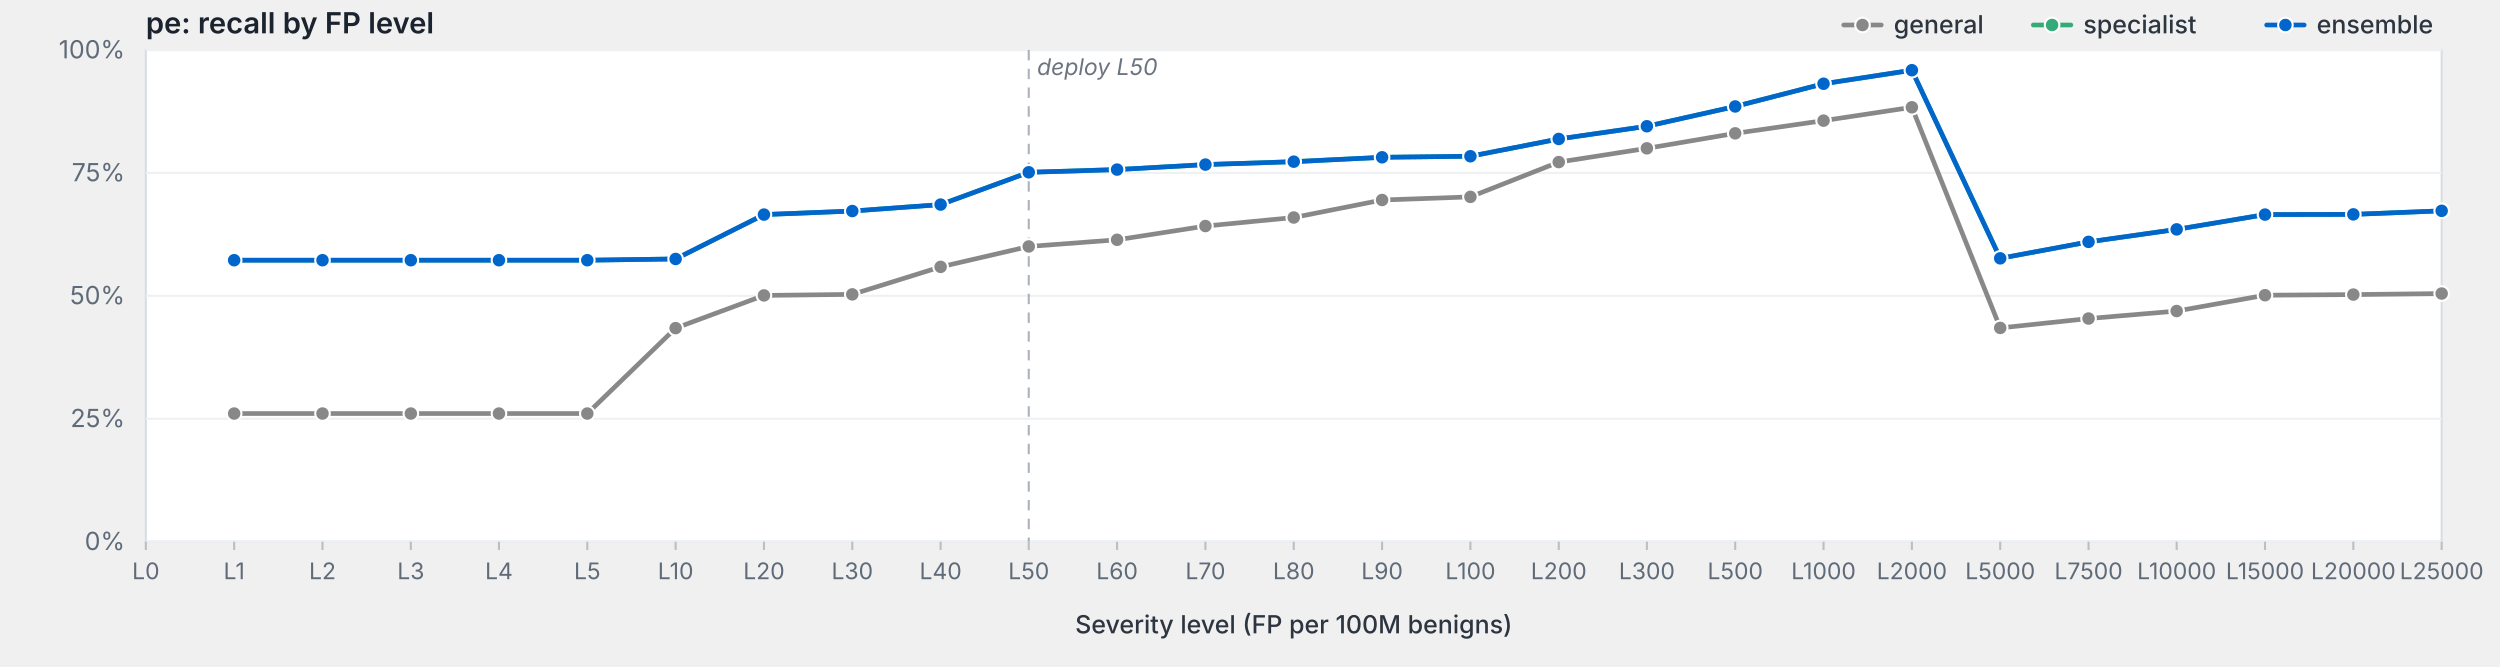
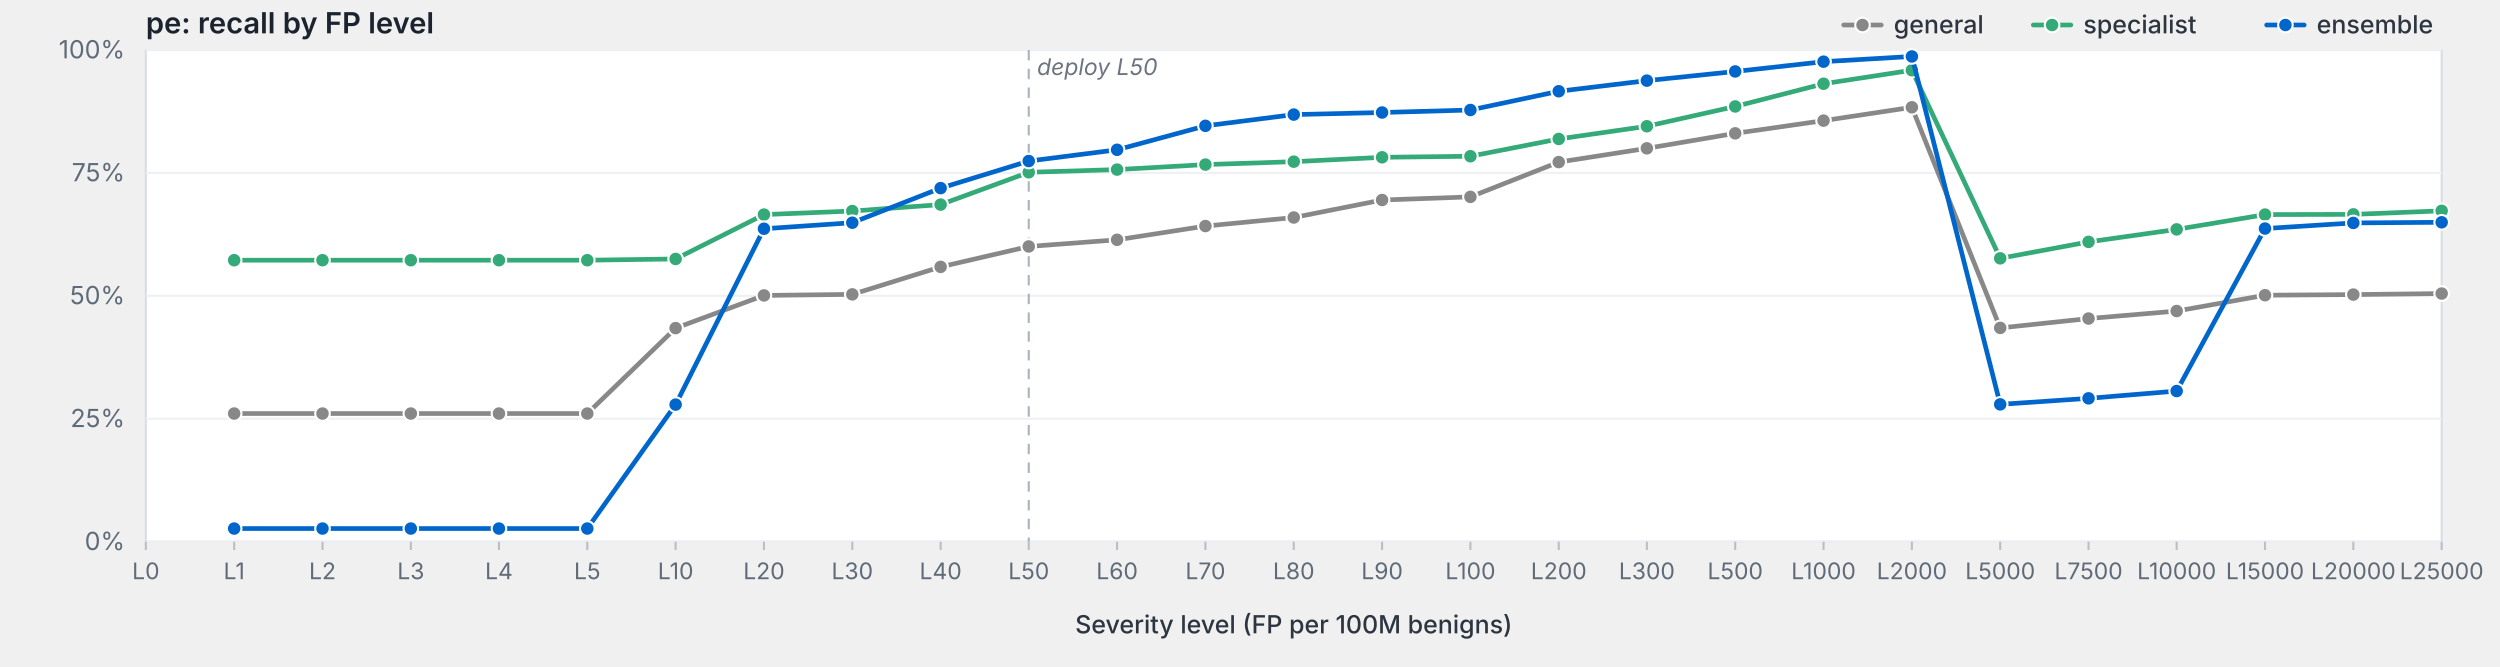
<svg xmlns="http://www.w3.org/2000/svg" viewBox="0 0 1200 320" width="1200" height="320" preserveAspectRatio="xMidYMid meet" role="img" aria-label="pe: recall by FP level">
  <style>svg { background: #fdfdfd; }.frame { fill: #fff; stroke: #d8dde3; stroke-width: 1; }.grid { stroke: #eef0f3; stroke-width: 1; }.tick { stroke: #b8bfc7; stroke-width: 1; }.axis-label { fill: #5f6b78; font-family: -apple-system, BlinkMacSystemFont, "Segoe UI", system-ui, sans-serif; font-size: 12px; }.x-label { fill: #5f6b78; font-family: -apple-system, BlinkMacSystemFont, "Segoe UI", system-ui, sans-serif; font-size: 11px; }.axis-title { fill: #2d3540; font-family: -apple-system, BlinkMacSystemFont, "Segoe UI", system-ui, sans-serif; font-size: 12px; font-weight: 500; }.title { fill: #1a232e; font-family: -apple-system, BlinkMacSystemFont, "Segoe UI", system-ui, sans-serif; font-size: 14px; font-weight: 600; }.deploy-marker { stroke: #aab2bd; stroke-width: 1; stroke-dasharray: 5,4; }.deploy-label { fill: #6b7480; font-family: -apple-system, BlinkMacSystemFont, "Segoe UI", system-ui, sans-serif; font-size: 11px; font-style: italic; }.curve { fill: none; stroke-width: 2.25; stroke-linejoin: round; stroke-linecap: round; }.marker { stroke: #fff; stroke-width: 1; }.legend-text { fill: #2d3540; font-family: -apple-system, BlinkMacSystemFont, "Segoe UI", system-ui, sans-serif; font-size: 12px; font-weight: 500; }</style>
  <text class="title" x="70" y="16">pe: recall by FP level</text>
  <rect class="frame" x="70" y="24" width="1102" height="236" />
  <line class="grid" x1="70" y1="260.0" x2="1172" y2="260.0" />
  <text class="axis-label" x="60" y="264.0" text-anchor="end">0%</text>
  <line class="grid" x1="70" y1="201.0" x2="1172" y2="201.0" />
  <text class="axis-label" x="60" y="205.0" text-anchor="end">25%</text>
  <line class="grid" x1="70" y1="142.0" x2="1172" y2="142.0" />
  <text class="axis-label" x="60" y="146.0" text-anchor="end">50%</text>
  <line class="grid" x1="70" y1="83.0" x2="1172" y2="83.0" />
  <text class="axis-label" x="60" y="87.0" text-anchor="end">75%</text>
  <line class="grid" x1="70" y1="24.0" x2="1172" y2="24.0" />
  <text class="axis-label" x="60" y="28.0" text-anchor="end">100%</text>
  <line class="deploy-marker" x1="493.8" y1="24" x2="493.8" y2="260" />
  <text class="deploy-label" x="497.8" y="36" text-anchor="start">deploy L50</text>
  <line class="tick" x1="70.0" y1="260" x2="70.0" y2="264" />
  <text class="x-label" x="70.0" y="278" text-anchor="middle">L0</text>
  <line class="tick" x1="112.4" y1="260" x2="112.4" y2="264" />
  <text class="x-label" x="112.4" y="278" text-anchor="middle">L1</text>
  <line class="tick" x1="154.8" y1="260" x2="154.8" y2="264" />
  <text class="x-label" x="154.8" y="278" text-anchor="middle">L2</text>
  <line class="tick" x1="197.2" y1="260" x2="197.2" y2="264" />
  <text class="x-label" x="197.2" y="278" text-anchor="middle">L3</text>
  <line class="tick" x1="239.5" y1="260" x2="239.5" y2="264" />
  <text class="x-label" x="239.5" y="278" text-anchor="middle">L4</text>
  <line class="tick" x1="281.9" y1="260" x2="281.9" y2="264" />
  <text class="x-label" x="281.9" y="278" text-anchor="middle">L5</text>
  <line class="tick" x1="324.3" y1="260" x2="324.3" y2="264" />
  <text class="x-label" x="324.3" y="278" text-anchor="middle">L10</text>
  <line class="tick" x1="366.7" y1="260" x2="366.7" y2="264" />
  <text class="x-label" x="366.7" y="278" text-anchor="middle">L20</text>
  <line class="tick" x1="409.1" y1="260" x2="409.1" y2="264" />
  <text class="x-label" x="409.1" y="278" text-anchor="middle">L30</text>
  <line class="tick" x1="451.5" y1="260" x2="451.5" y2="264" />
  <text class="x-label" x="451.5" y="278" text-anchor="middle">L40</text>
  <line class="tick" x1="493.8" y1="260" x2="493.8" y2="264" />
  <text class="x-label" x="493.8" y="278" text-anchor="middle">L50</text>
  <line class="tick" x1="536.2" y1="260" x2="536.2" y2="264" />
  <text class="x-label" x="536.2" y="278" text-anchor="middle">L60</text>
  <line class="tick" x1="578.6" y1="260" x2="578.6" y2="264" />
  <text class="x-label" x="578.6" y="278" text-anchor="middle">L70</text>
  <line class="tick" x1="621.0" y1="260" x2="621.0" y2="264" />
  <text class="x-label" x="621.0" y="278" text-anchor="middle">L80</text>
  <line class="tick" x1="663.4" y1="260" x2="663.4" y2="264" />
  <text class="x-label" x="663.4" y="278" text-anchor="middle">L90</text>
  <line class="tick" x1="705.8" y1="260" x2="705.8" y2="264" />
  <text class="x-label" x="705.8" y="278" text-anchor="middle">L100</text>
  <line class="tick" x1="748.2" y1="260" x2="748.2" y2="264" />
  <text class="x-label" x="748.2" y="278" text-anchor="middle">L200</text>
  <line class="tick" x1="790.5" y1="260" x2="790.5" y2="264" />
  <text class="x-label" x="790.5" y="278" text-anchor="middle">L300</text>
  <line class="tick" x1="832.9" y1="260" x2="832.9" y2="264" />
  <text class="x-label" x="832.9" y="278" text-anchor="middle">L500</text>
  <line class="tick" x1="875.3" y1="260" x2="875.3" y2="264" />
  <text class="x-label" x="875.3" y="278" text-anchor="middle">L1000</text>
  <line class="tick" x1="917.7" y1="260" x2="917.7" y2="264" />
  <text class="x-label" x="917.7" y="278" text-anchor="middle">L2000</text>
  <line class="tick" x1="960.1" y1="260" x2="960.1" y2="264" />
  <text class="x-label" x="960.1" y="278" text-anchor="middle">L5000</text>
  <line class="tick" x1="1002.5" y1="260" x2="1002.5" y2="264" />
  <text class="x-label" x="1002.5" y="278" text-anchor="middle">L7500</text>
  <line class="tick" x1="1044.8" y1="260" x2="1044.8" y2="264" />
  <text class="x-label" x="1044.8" y="278" text-anchor="middle">L10000</text>
  <line class="tick" x1="1087.2" y1="260" x2="1087.2" y2="264" />
  <text class="x-label" x="1087.2" y="278" text-anchor="middle">L15000</text>
  <line class="tick" x1="1129.6" y1="260" x2="1129.6" y2="264" />
  <text class="x-label" x="1129.6" y="278" text-anchor="middle">L20000</text>
  <line class="tick" x1="1172.0" y1="260" x2="1172.0" y2="264" />
  <text class="x-label" x="1172.0" y="278" text-anchor="middle">L25000</text>
  <text class="axis-title" x="621.0" y="304" text-anchor="middle">Severity level (FP per 100M benigns)</text>
  <path class="curve" d="M112.4,198.5 L154.8,198.5 L197.2,198.5 L239.5,198.5 L281.9,198.5 L324.3,157.5 L366.7,141.8 L409.1,141.3 L451.5,128.1 L493.8,118.3 L536.2,115.1 L578.6,108.5 L621.0,104.4 L663.4,96.0 L705.8,94.5 L748.2,77.8 L790.5,71.2 L832.9,64.0 L875.3,57.9 L917.7,51.5 L960.1,157.4 L1002.5,152.9 L1044.8,149.3 L1087.2,141.7 L1129.6,141.4 L1172.0,140.9" stroke="#888" />
  <circle class="marker" cx="112.4" cy="198.5" r="3.5" fill="#888" />
  <circle class="marker" cx="154.8" cy="198.5" r="3.5" fill="#888" />
  <circle class="marker" cx="197.2" cy="198.5" r="3.5" fill="#888" />
  <circle class="marker" cx="239.5" cy="198.5" r="3.5" fill="#888" />
  <circle class="marker" cx="281.9" cy="198.5" r="3.5" fill="#888" />
  <circle class="marker" cx="324.3" cy="157.5" r="3.5" fill="#888" />
  <circle class="marker" cx="366.7" cy="141.8" r="3.5" fill="#888" />
  <circle class="marker" cx="409.1" cy="141.3" r="3.5" fill="#888" />
  <circle class="marker" cx="451.5" cy="128.1" r="3.5" fill="#888" />
  <circle class="marker" cx="493.8" cy="118.3" r="3.5" fill="#888" />
  <circle class="marker" cx="536.2" cy="115.1" r="3.5" fill="#888" />
  <circle class="marker" cx="578.6" cy="108.5" r="3.5" fill="#888" />
  <circle class="marker" cx="621.0" cy="104.4" r="3.5" fill="#888" />
  <circle class="marker" cx="663.4" cy="96.0" r="3.5" fill="#888" />
  <circle class="marker" cx="705.8" cy="94.5" r="3.5" fill="#888" />
  <circle class="marker" cx="748.2" cy="77.8" r="3.5" fill="#888" />
  <circle class="marker" cx="790.5" cy="71.2" r="3.5" fill="#888" />
  <circle class="marker" cx="832.9" cy="64.0" r="3.5" fill="#888" />
  <circle class="marker" cx="875.3" cy="57.9" r="3.5" fill="#888" />
  <circle class="marker" cx="917.7" cy="51.5" r="3.5" fill="#888" />
  <circle class="marker" cx="960.1" cy="157.4" r="3.5" fill="#888" />
  <circle class="marker" cx="1002.5" cy="152.9" r="3.5" fill="#888" />
  <circle class="marker" cx="1044.8" cy="149.3" r="3.5" fill="#888" />
  <circle class="marker" cx="1087.2" cy="141.7" r="3.5" fill="#888" />
  <circle class="marker" cx="1129.6" cy="141.4" r="3.5" fill="#888" />
  <circle class="marker" cx="1172.0" cy="140.9" r="3.5" fill="#888" />
  <path class="curve" d="M112.4,124.9 L154.8,124.9 L197.2,124.9 L239.5,124.9 L281.9,124.9 L324.3,124.3 L366.7,103.0 L409.1,101.3 L451.5,98.2 L493.8,82.7 L536.2,81.4 L578.6,79.0 L621.0,77.6 L663.4,75.5 L705.8,75.0 L748.2,66.7 L790.5,60.6 L832.9,51.1 L875.3,40.2 L917.7,33.7 L960.1,124.0 L1002.5,116.1 L1044.8,110.1 L1087.2,103.0 L1129.6,102.9 L1172.0,101.2" stroke="#3a7" />
  <circle class="marker" cx="112.4" cy="124.9" r="3.5" fill="#3a7" />
  <circle class="marker" cx="154.8" cy="124.9" r="3.5" fill="#3a7" />
  <circle class="marker" cx="197.2" cy="124.9" r="3.5" fill="#3a7" />
  <circle class="marker" cx="239.5" cy="124.9" r="3.5" fill="#3a7" />
  <circle class="marker" cx="281.9" cy="124.9" r="3.5" fill="#3a7" />
  <circle class="marker" cx="324.3" cy="124.3" r="3.5" fill="#3a7" />
  <circle class="marker" cx="366.7" cy="103.0" r="3.5" fill="#3a7" />
  <circle class="marker" cx="409.1" cy="101.3" r="3.5" fill="#3a7" />
  <circle class="marker" cx="451.5" cy="98.2" r="3.5" fill="#3a7" />
  <circle class="marker" cx="493.8" cy="82.7" r="3.5" fill="#3a7" />
  <circle class="marker" cx="536.2" cy="81.4" r="3.5" fill="#3a7" />
  <circle class="marker" cx="578.6" cy="79.0" r="3.5" fill="#3a7" />
  <circle class="marker" cx="621.0" cy="77.6" r="3.5" fill="#3a7" />
  <circle class="marker" cx="663.4" cy="75.5" r="3.5" fill="#3a7" />
  <circle class="marker" cx="705.8" cy="75.0" r="3.5" fill="#3a7" />
  <circle class="marker" cx="748.2" cy="66.7" r="3.5" fill="#3a7" />
  <circle class="marker" cx="790.5" cy="60.6" r="3.5" fill="#3a7" />
  <circle class="marker" cx="832.9" cy="51.1" r="3.5" fill="#3a7" />
  <circle class="marker" cx="875.3" cy="40.2" r="3.5" fill="#3a7" />
  <circle class="marker" cx="917.7" cy="33.7" r="3.5" fill="#3a7" />
  <circle class="marker" cx="960.1" cy="124.0" r="3.5" fill="#3a7" />
  <circle class="marker" cx="1002.5" cy="116.1" r="3.5" fill="#3a7" />
  <circle class="marker" cx="1044.8" cy="110.1" r="3.5" fill="#3a7" />
  <circle class="marker" cx="1087.2" cy="103.0" r="3.5" fill="#3a7" />
  <circle class="marker" cx="1129.6" cy="102.9" r="3.5" fill="#3a7" />
  <circle class="marker" cx="1172.0" cy="101.2" r="3.5" fill="#3a7" />
-   <path class="curve" d="M112.4,124.9 L154.8,124.9 L197.2,124.9 L239.5,124.9 L281.9,124.9 L324.3,124.3 L366.7,103.0 L409.1,101.3 L451.5,98.2 L493.8,82.7 L536.2,81.4 L578.6,79.0 L621.0,77.6 L663.4,75.5 L705.8,75.0 L748.2,66.7 L790.5,60.6 L832.9,51.1 L875.3,40.2 L917.7,33.7 L960.1,124.0 L1002.5,116.1 L1044.8,110.1 L1087.2,103.0 L1129.6,102.9 L1172.0,101.2" stroke="#06c" />
-   <circle class="marker" cx="112.4" cy="124.9" r="3.5" fill="#06c" />
-   <circle class="marker" cx="154.8" cy="124.9" r="3.5" fill="#06c" />
-   <circle class="marker" cx="197.2" cy="124.9" r="3.5" fill="#06c" />
-   <circle class="marker" cx="239.5" cy="124.9" r="3.5" fill="#06c" />
-   <circle class="marker" cx="281.9" cy="124.9" r="3.5" fill="#06c" />
-   <circle class="marker" cx="324.3" cy="124.3" r="3.5" fill="#06c" />
-   <circle class="marker" cx="366.7" cy="103.0" r="3.5" fill="#06c" />
-   <circle class="marker" cx="409.1" cy="101.3" r="3.5" fill="#06c" />
-   <circle class="marker" cx="451.5" cy="98.2" r="3.5" fill="#06c" />
-   <circle class="marker" cx="493.8" cy="82.7" r="3.5" fill="#06c" />
-   <circle class="marker" cx="536.2" cy="81.4" r="3.5" fill="#06c" />
-   <circle class="marker" cx="578.6" cy="79.0" r="3.5" fill="#06c" />
-   <circle class="marker" cx="621.0" cy="77.6" r="3.5" fill="#06c" />
-   <circle class="marker" cx="663.4" cy="75.5" r="3.5" fill="#06c" />
-   <circle class="marker" cx="705.8" cy="75.0" r="3.5" fill="#06c" />
-   <circle class="marker" cx="748.2" cy="66.7" r="3.5" fill="#06c" />
-   <circle class="marker" cx="790.5" cy="60.6" r="3.5" fill="#06c" />
-   <circle class="marker" cx="832.9" cy="51.1" r="3.5" fill="#06c" />
-   <circle class="marker" cx="875.3" cy="40.2" r="3.5" fill="#06c" />
-   <circle class="marker" cx="917.7" cy="33.7" r="3.5" fill="#06c" />
-   <circle class="marker" cx="960.1" cy="124.0" r="3.5" fill="#06c" />
-   <circle class="marker" cx="1002.5" cy="116.1" r="3.5" fill="#06c" />
-   <circle class="marker" cx="1044.8" cy="110.1" r="3.5" fill="#06c" />
-   <circle class="marker" cx="1087.2" cy="103.0" r="3.5" fill="#06c" />
-   <circle class="marker" cx="1129.6" cy="102.9" r="3.5" fill="#06c" />
-   <circle class="marker" cx="1172.0" cy="101.2" r="3.5" fill="#06c" />
+   <path class="curve" d="M112.4,253.7 L154.8,253.7 L197.2,253.7 L239.5,253.7 L281.9,253.7 L324.3,194.2 L366.7,109.8 L409.1,106.9 L451.5,90.3 L493.8,77.3 L536.2,71.9 L578.6,60.4 L621.0,55.0 L663.4,54.0 L705.8,52.8 L748.2,43.8 L790.5,38.7 L832.9,34.3 L875.3,29.6 L917.7,27.1 L960.1,194.1 L1002.5,191.2 L1044.8,187.7 L1087.2,109.7 L1129.6,107.0 L1172.0,106.7" stroke="#06c" />
+   <circle class="marker" cx="112.4" cy="253.7" r="3.5" fill="#06c" />
+   <circle class="marker" cx="154.8" cy="253.7" r="3.5" fill="#06c" />
+   <circle class="marker" cx="197.2" cy="253.7" r="3.5" fill="#06c" />
+   <circle class="marker" cx="239.5" cy="253.7" r="3.5" fill="#06c" />
+   <circle class="marker" cx="281.9" cy="253.7" r="3.5" fill="#06c" />
+   <circle class="marker" cx="324.3" cy="194.2" r="3.5" fill="#06c" />
+   <circle class="marker" cx="366.7" cy="109.8" r="3.5" fill="#06c" />
+   <circle class="marker" cx="409.1" cy="106.9" r="3.5" fill="#06c" />
+   <circle class="marker" cx="451.5" cy="90.3" r="3.5" fill="#06c" />
+   <circle class="marker" cx="493.8" cy="77.3" r="3.5" fill="#06c" />
+   <circle class="marker" cx="536.2" cy="71.9" r="3.5" fill="#06c" />
+   <circle class="marker" cx="578.6" cy="60.4" r="3.5" fill="#06c" />
+   <circle class="marker" cx="621.0" cy="55.0" r="3.5" fill="#06c" />
+   <circle class="marker" cx="663.4" cy="54.0" r="3.5" fill="#06c" />
+   <circle class="marker" cx="705.8" cy="52.8" r="3.5" fill="#06c" />
+   <circle class="marker" cx="748.2" cy="43.8" r="3.5" fill="#06c" />
+   <circle class="marker" cx="790.5" cy="38.7" r="3.5" fill="#06c" />
+   <circle class="marker" cx="832.9" cy="34.3" r="3.5" fill="#06c" />
+   <circle class="marker" cx="875.3" cy="29.6" r="3.5" fill="#06c" />
+   <circle class="marker" cx="917.7" cy="27.1" r="3.5" fill="#06c" />
+   <circle class="marker" cx="960.1" cy="194.1" r="3.5" fill="#06c" />
+   <circle class="marker" cx="1002.5" cy="191.2" r="3.5" fill="#06c" />
+   <circle class="marker" cx="1044.8" cy="187.7" r="3.5" fill="#06c" />
+   <circle class="marker" cx="1087.2" cy="109.7" r="3.5" fill="#06c" />
+   <circle class="marker" cx="1129.6" cy="107.0" r="3.5" fill="#06c" />
+   <circle class="marker" cx="1172.0" cy="106.7" r="3.5" fill="#06c" />
  <line x1="1088.0" y1="12.0" x2="1106.0" y2="12.0" stroke="#06c" stroke-width="2.25" stroke-linecap="round" />
  <circle cx="1097.0" cy="12.0" r="3.5" fill="#06c" stroke="#fff" stroke-width="1" />
  <text class="legend-text" x="1112.0" y="16.0">ensemble</text>
  <line x1="976.0" y1="12.0" x2="994.0" y2="12.0" stroke="#3a7" stroke-width="2.25" stroke-linecap="round" />
  <circle cx="985.0" cy="12.0" r="3.5" fill="#3a7" stroke="#fff" stroke-width="1" />
  <text class="legend-text" x="1000.0" y="16.0">specialist</text>
  <line x1="885.0" y1="12.0" x2="903.0" y2="12.0" stroke="#888" stroke-width="2.25" stroke-linecap="round" />
  <circle cx="894.0" cy="12.0" r="3.5" fill="#888" stroke="#fff" stroke-width="1" />
  <text class="legend-text" x="909.0" y="16.0">general</text>
</svg>
